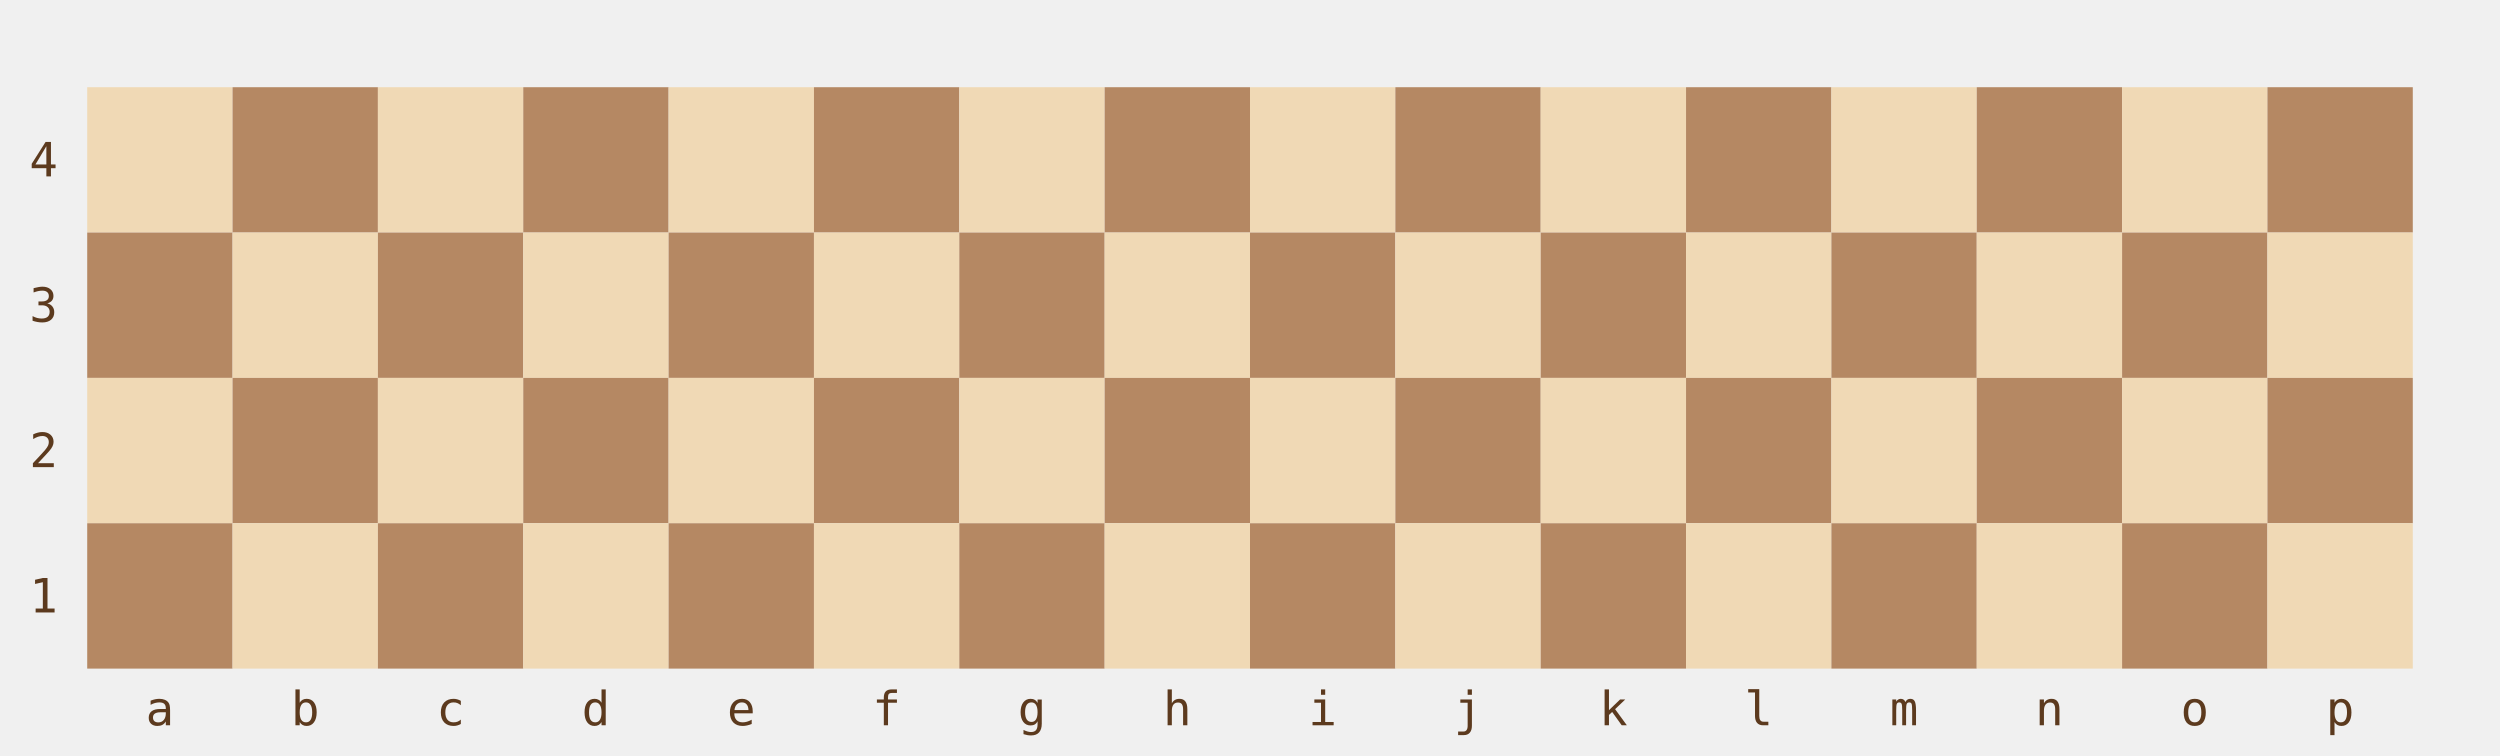
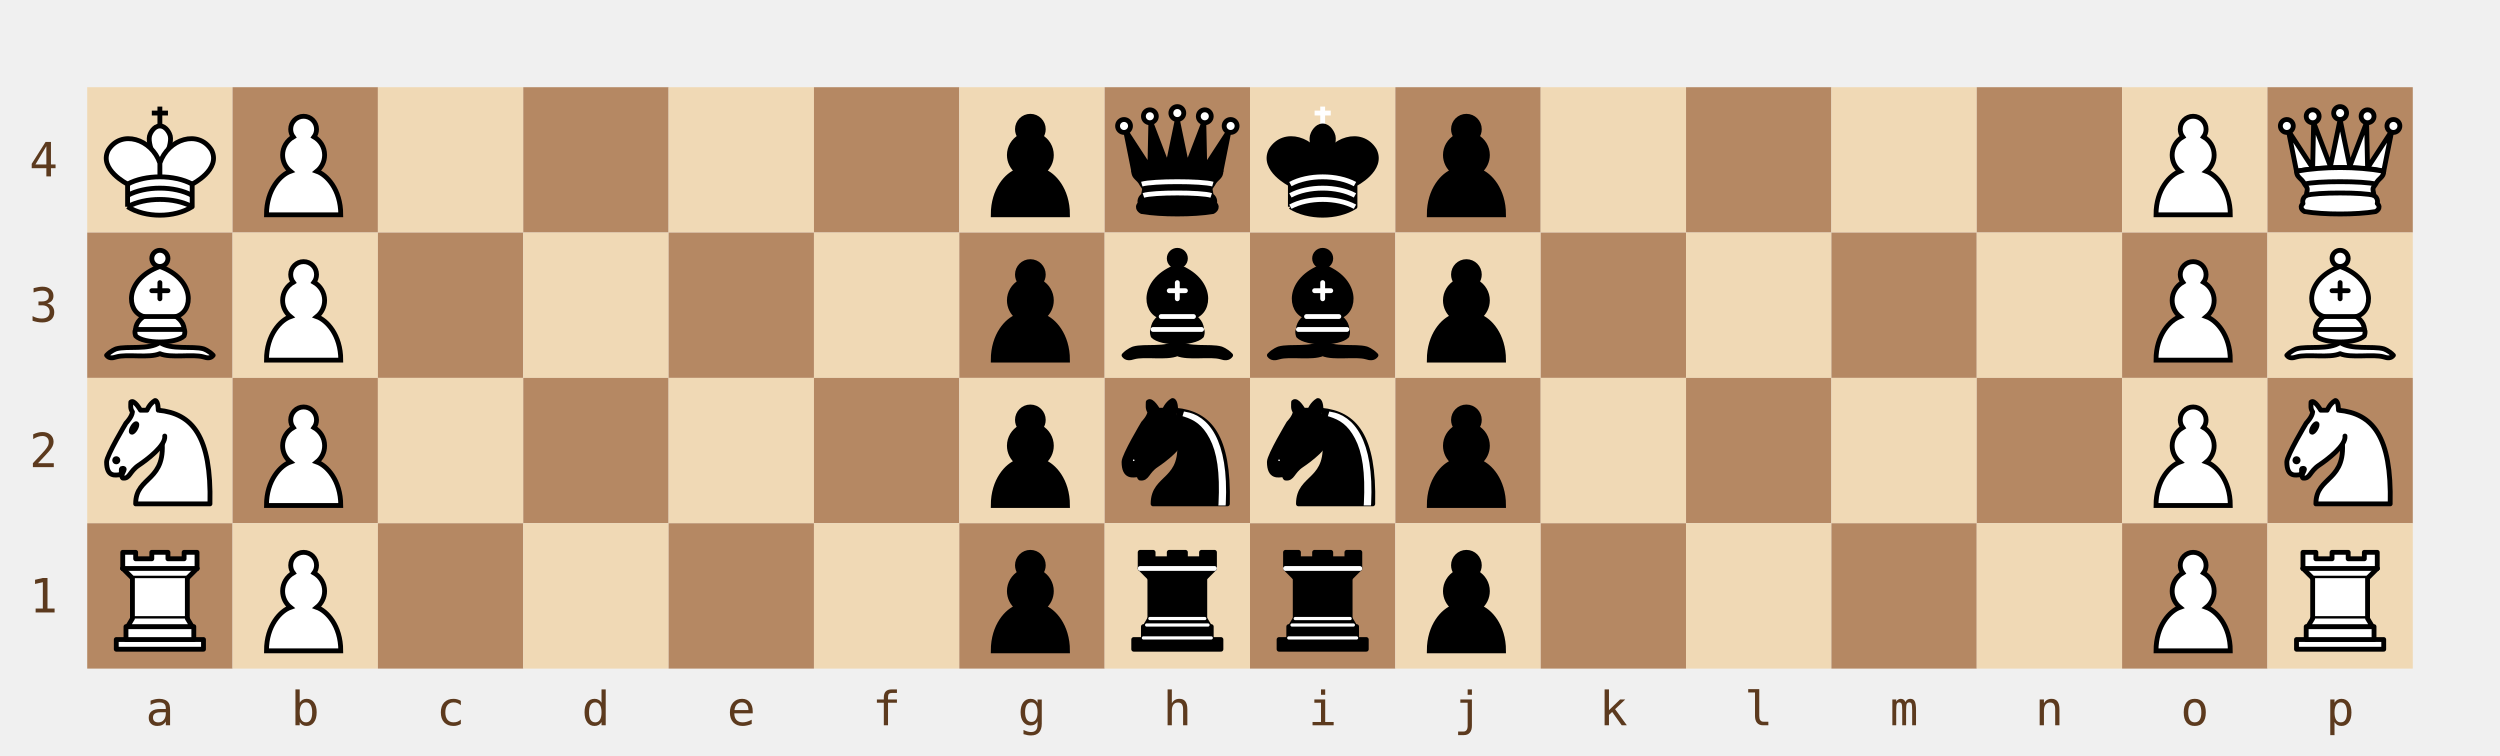
<svg xmlns="http://www.w3.org/2000/svg" viewBox="0 0 688 208" width="688" height="208">
+   <defs>
+     <symbol id="piece-mce-chess-wK" viewBox="0 0 45 45">
+       <g style="fill:#fff;stroke:#000;stroke-width:1.5;stroke-linejoin:round">
+         <path d="M 22.5,11.63 L 22.5,6" style="fill:none;stroke-linejoin:miter" />
+         <path d="M 20,8 L 25,8" style="fill:none;stroke-linejoin:miter" />
+         <path d="M 22.5,25 C 22.5,25 27,17.5 25.5,14.5 C 25.5,14.5 24.5,12 22.5,12 C 20.5,12 19.5,14.5 19.5,14.5 C 18,17.5 22.5,25 22.5,25" />
+         <path d="M 12.5,37 C 18,40.5 27,40.5 32.5,37 L 32.5,30 C 32.5,30 41.5,25.5 38.5,19.5 C 34.5,13 25,16 22.5,23.5 L 22.5,27 L 22.5,23.5 C 20,16 10.5,13 6.5,19.5 C 3.5,25.5 12.5,30 12.5,30 L 12.5,37" />
+         <path d="M 12.5,30 C 18,27 27,27 32.5,30" />
+         <path d="M 12.5,33.5 C 18,30.5 27,30.5 32.5,33.5" />
+         <path d="M 12.5,37 C 18,34 27,34 32.5,37" />
+       </g>
+     </symbol>
+     <symbol id="piece-mce-chess-wP" viewBox="0 0 45 45">
+       <path d="M 22,9 C 19.79,9 18,10.79 18,13 C 18,13.89 18.29,14.71 18.78,15.38 C 16.83,16.5 15.5,18.59 15.5,21 C 15.5,23.03 16.44,24.84 17.91,26.03 C 14.91,27.09 10.5,31.58 10.5,39.5 L 33.5,39.5 C 33.5,31.58 29.09,27.09 26.09,26.03 C 27.56,24.84 28.5,23.03 28.5,21 C 28.5,18.59 27.17,16.5 25.22,15.38 C 25.71,14.71 26,13.89 26,13 C 26,10.79 24.21,9 22,9 z" style="fill:#fff;stroke:#000;stroke-width:1.5;stroke-linecap:round" />
+     </symbol>
+     <symbol id="piece-mce-chess-bP" viewBox="0 0 45 45">
+       <path d="M 22,9 C 19.79,9 18,10.79 18,13 C 18,13.89 18.29,14.71 18.78,15.38 C 16.83,16.5 15.5,18.59 15.5,21 C 15.5,23.03 16.44,24.84 17.91,26.03 C 14.91,27.09 10.5,31.58 10.5,39.5 L 33.5,39.5 C 33.5,31.58 29.09,27.09 26.09,26.03 C 27.56,24.84 28.5,23.03 28.5,21 C 28.5,18.59 27.17,16.5 25.22,15.38 C 25.71,14.71 26,13.89 26,13 C 26,10.79 24.21,9 22,9 z" style="fill:#000;stroke:#000;stroke-width:1.5;stroke-linecap:round" />
+     </symbol>
+     <symbol id="piece-mce-chess-bQ" viewBox="0 0 45 45">
+       <g style="fill:#000;stroke:#000;stroke-width:1.5;stroke-linejoin:round">
+         <path d="M 9,26 C 17.5,24.5 30,24.5 36,26 L 38.5,13.5 L 31,25 L 30.7,10.9 L 25.5,24.5 L 22.5,10 L 19.5,24.5 L 14.3,10.9 L 14,25 L 6.5,13.5 L 9,26 z" />
+         <path d="M 9,26 C 9,28 10.5,28 11.5,30 C 12.5,31.5 12.5,31 12,33.5 C 10.5,34.5 11,36 11,36 C 9.5,37.5 11.5,38.5 11.5,38.5 C 17.5,39.5 27.5,39.5 33.5,38.5 C 33.5,38.5 35.5,37.5 34,36 C 34,36 34.5,34.5 33,33.5 C 32.5,31 32.5,31.5 33.5,30 C 34.5,28 36,28 36,26 C 27.5,24.5 17.5,24.5 9,26 z" />
+         <path d="M 11.5,30 C 15,29 30,29 33.5,30" style="fill:none;stroke:#fff" />
+         <path d="M 12,33.5 C 15,32.5 30,32.5 33,33.5" style="fill:none;stroke:#fff" />
+         <circle cx="6" cy="12" r="2" style="fill:#fff" />
+         <circle cx="14" cy="9" r="2" style="fill:#fff" />
+         <circle cx="22.5" cy="8" r="2" style="fill:#fff" />
+         <circle cx="31" cy="9" r="2" style="fill:#fff" />
+         <circle cx="39" cy="12" r="2" style="fill:#fff" />
+       </g>
+     </symbol>
+     <symbol id="piece-mce-chess-bK" viewBox="0 0 45 45">
+       <g style="fill:#000;stroke:#000;stroke-width:1.5;stroke-linejoin:round">
+         <path d="M 22.5,11.63 L 22.5,6" style="fill:none;stroke:#fff;stroke-linejoin:miter" />
+         <path d="M 20,8 L 25,8" style="fill:none;stroke:#fff;stroke-linejoin:miter" />
+         <path d="M 22.5,25 C 22.5,25 27,17.5 25.5,14.5 C 25.5,14.5 24.5,12 22.5,12 C 20.5,12 19.5,14.5 19.5,14.5 C 18,17.5 22.5,25 22.5,25" />
+         <path d="M 12.5,37 C 18,40.5 27,40.5 32.5,37 L 32.5,30 C 32.5,30 41.5,25.5 38.5,19.5 C 34.5,13 25,16 22.5,23.5 L 22.5,27 L 22.5,23.5 C 20,16 10.5,13 6.5,19.5 C 3.5,25.5 12.5,30 12.5,30 L 12.5,37" />
+         <path d="M 12.5,30 C 18,27 27,27 32.5,30" style="fill:none;stroke:#fff" />
+         <path d="M 12.5,33.5 C 18,30.5 27,30.5 32.5,33.5" style="fill:none;stroke:#fff" />
+         <path d="M 12.5,37 C 18,34 27,34 32.5,37" style="fill:none;stroke:#fff" />
+       </g>
+     </symbol>
+     <symbol id="piece-mce-chess-wQ" viewBox="0 0 45 45">
+       <g style="fill:#fff;stroke:#000;stroke-width:1.5;stroke-linejoin:round">
+         <path d="M 9,26 C 17.5,24.5 30,24.5 36,26 L 38.5,13.5 L 31,25 L 30.7,10.9 L 25.5,24.5 L 22.5,10 L 19.5,24.5 L 14.3,10.9 L 14,25 L 6.5,13.5 L 9,26 z" />
+         <path d="M 9,26 C 9,28 10.5,28 11.5,30 C 12.5,31.5 12.5,31 12,33.5 C 10.5,34.5 11,36 11,36 C 9.5,37.5 11.5,38.5 11.5,38.5 C 17.5,39.5 27.5,39.5 33.5,38.5 C 33.5,38.5 35.5,37.5 34,36 C 34,36 34.5,34.5 33,33.5 C 32.5,31 32.5,31.5 33.5,30 C 34.5,28 36,28 36,26 C 27.5,24.5 17.5,24.5 9,26 z" />
+         <path d="M 11.5,30 C 15,29 30,29 33.5,30" style="fill:none" />
+         <path d="M 12,33.5 C 15,32.5 30,32.5 33,33.5" style="fill:none" />
+         <circle cx="6" cy="12" r="2" />
+         <circle cx="14" cy="9" r="2" />
+         <circle cx="22.5" cy="8" r="2" />
+         <circle cx="31" cy="9" r="2" />
+         <circle cx="39" cy="12" r="2" />
+       </g>
+     </symbol>
+     <symbol id="piece-mce-chess-wB" viewBox="0 0 45 45">
+       <g style="fill:none;stroke:#000;stroke-width:1.5;stroke-linecap:round;stroke-linejoin:round">
+         <g style="fill:#fff;stroke-linecap:butt">
+           <path d="M 9,36 C 12.39,35.03 19.11,36.43 22.5,34 C 25.89,36.43 32.61,35.03 36,36 C 36,36 37.65,36.54 39,38 C 38.32,38.97 37.2,38.91 36,38.5 C 32.61,37.53 25.89,38.96 22.5,37.5 C 19.11,38.96 12.39,37.53 9,38.5 C 7.8,38.91 6.68,38.97 6,38 C 7.35,36.54 9,36 9,36 z" />
+           <path d="M 15,32 C 17.5,34.5 27.5,34.5 30,32 C 30.5,30.5 30,30 30,30 C 30,27.5 27.5,26 27.5,26 C 33,24.5 33.5,14.5 22.5,10.5 C 11.5,14.5 12,24.5 17.5,26 C 17.5,26 15,27.5 15,30 C 15,30 14.5,30.5 15,32 z" />
+           <path d="M 25,8 A 2.5,2.5 0 1 1 20,8 A 2.5,2.5 0 1 1 25,8 z" />
+         </g>
+         <path d="M 17.5,26 L 27.5,26 M 15,30 L 30,30 M 22.5,15.5 L 22.5,20.5 M 20,18 L 25,18" style="fill:none;stroke:#000;stroke-linejoin:miter" />
+       </g>
+     </symbol>
+     <symbol id="piece-mce-chess-bB" viewBox="0 0 45 45">
+       <g style="fill:none;stroke:#000;stroke-width:1.5;stroke-linecap:round;stroke-linejoin:round">
+         <g style="fill:#000;stroke-linecap:butt">
+           <path d="M 9,36 C 12.39,35.03 19.11,36.43 22.5,34 C 25.89,36.43 32.61,35.03 36,36 C 36,36 37.65,36.54 39,38 C 38.32,38.97 37.2,38.91 36,38.5 C 32.61,37.53 25.89,38.96 22.5,37.5 C 19.11,38.96 12.39,37.53 9,38.5 C 7.8,38.91 6.68,38.97 6,38 C 7.35,36.54 9,36 9,36 z" />
+           <path d="M 15,32 C 17.5,34.5 27.5,34.5 30,32 C 30.5,30.5 30,30 30,30 C 30,27.5 27.5,26 27.5,26 C 33,24.5 33.5,14.5 22.5,10.5 C 11.5,14.5 12,24.5 17.5,26 C 17.5,26 15,27.5 15,30 C 15,30 14.5,30.5 15,32 z" />
+           <path d="M 25,8 A 2.5,2.5 0 1 1 20,8 A 2.5,2.5 0 1 1 25,8 z" />
+         </g>
+         <path d="M 17.5,26 L 27.5,26 M 15,30 L 30,30 M 22.5,15.5 L 22.5,20.5 M 20,18 L 25,18" style="fill:none;stroke:#fff;stroke-linejoin:miter" />
+       </g>
+     </symbol>
+     <symbol id="piece-mce-chess-wN" viewBox="0 0 45 45">
+       <g style="fill:none;stroke:#000;stroke-width:1.5;stroke-linecap:round;stroke-linejoin:round">
+         <path d="M 22,10 C 32.5,11 38.5,18 38,39 L 15,39 C 15,30 25,32.5 23,18" style="fill:#fff" />
+         <path d="M 24,18 C 24.38,20.91 18.45,25.37 16,27 C 13,29 13.18,31.34 11,31 C 9.958,30.06 12.41,27.96 11,28 C 10,28 11.19,29.23 10,30 C 9,30 5.997,31 6,26 C 6,24 12,14 12,14 C 12,14 13.89,12.1 14,10.5 C 13.27,9.506 13.5,8.5 13.5,7.5 C 14.5,6.5 16.5,10 16.5,10 L 18.5,10 C 18.5,10 19.28,8.008 21,7 C 22,7 22,10 22,10" style="fill:#fff" />
+         <path d="M 9.5,25.5 A 0.5,0.5 0 1 1 8.5,25.5 A 0.5,0.5 0 1 1 9.5,25.5 z" style="fill:#000" />
+         <path d="M 15,15.5 A 0.5,1.5 0 1 1 14,15.5 A 0.5,1.5 0 1 1 15,15.5 z" transform="matrix(0.866,0.5,-0.5,0.866,9.693,-5.173)" style="fill:#000" />
+       </g>
+     </symbol>
+     <symbol id="piece-mce-chess-bN" viewBox="0 0 45 45">
+       <g style="fill:none;stroke:#000;stroke-width:1.5;stroke-linecap:round;stroke-linejoin:round">
+         <path d="M 22,10 C 32.5,11 38.5,18 38,39 L 15,39 C 15,30 25,32.5 23,18" style="fill:#000" />
+         <path d="M 24,18 C 24.38,20.91 18.45,25.37 16,27 C 13,29 13.18,31.34 11,31 C 9.958,30.06 12.41,27.96 11,28 C 10,28 11.19,29.23 10,30 C 9,30 5.997,31 6,26 C 6,24 12,14 12,14 C 12,14 13.89,12.1 14,10.5 C 13.27,9.506 13.5,8.5 13.5,7.5 C 14.5,6.5 16.5,10 16.5,10 L 18.5,10 C 18.5,10 19.28,8.008 21,7 C 22,7 22,10 22,10" style="fill:#000" />
+         <path d="M 9.5,25.5 A 0.5,0.5 0 1 1 8.5,25.5 A 0.5,0.5 0 1 1 9.5,25.5 z" style="fill:#fff" />
+         <path d="M 15,15.5 A 0.5,1.5 0 1 1 14,15.5 A 0.5,1.5 0 1 1 15,15.5 z" transform="matrix(0.866,0.5,-0.5,0.866,9.693,-5.173)" style="fill:#fff" />
+         <path d="M 24.55,10.4 L 24.1,11.85 L 24.6,12 C 27.75,13 30.25,14.49 32.5,18.75 C 34.75,23.01 35.75,29.06 35.25,39 L 35.2,39.5 L 37.45,39.5 L 37.5,39 C 38,28.94 36.62,22.15 34.25,17.66 C 31.88,13.17 28.46,11.02 25.06,10.5 L 24.55,10.4 z" style="fill:#fff;stroke:none" />
+       </g>
+     </symbol>
+     <symbol id="piece-mce-chess-wR" viewBox="0 0 45 45">
+       <g style="fill:#fff;stroke:#000;stroke-width:1.5;stroke-linecap:round;stroke-linejoin:round">
+         <path d="M 9,39 L 36,39 L 36,36 L 9,36 L 9,39 z" />
+         <path d="M 12,36 L 12,32 L 33,32 L 33,36 L 12,36 z" />
+         <path d="M 11,14 L 11,9 L 15,9 L 15,11 L 20,11 L 20,9 L 25,9 L 25,11 L 30,11 L 30,9 L 34,9 L 34,14" />
+         <path d="M 34,14 L 31,17 L 14,17 L 11,14" />
+         <path d="M 31,17 L 31,29.5 L 14,29.5 L 14,17" />
+         <path d="M 31,29.5 L 32.5,32 L 12.5,32 L 14,29.5" />
+         <path d="M 11,14 L 34,14" style="fill:none" />
+       </g>
+     </symbol>
+     <symbol id="piece-mce-chess-bR" viewBox="0 0 45 45">
+       <g style="fill:#000;stroke:#000;stroke-width:1.5;stroke-linecap:round;stroke-linejoin:round">
+         <path d="M 9,39 L 36,39 L 36,36 L 9,36 L 9,39 z" />
+         <path d="M 12,36 L 12,32 L 33,32 L 33,36 L 12,36 z" />
+         <path d="M 11,14 L 11,9 L 15,9 L 15,11 L 20,11 L 20,9 L 25,9 L 25,11 L 30,11 L 30,9 L 34,9 L 34,14" />
+         <path d="M 34,14 L 31,17 L 14,17 L 11,14" />
+         <path d="M 31,17 L 31,29.5 L 14,29.5 L 14,17" />
+         <path d="M 31,29.5 L 32.5,32 L 12.5,32 L 14,29.5" />
+         <path d="M 11,14 L 34,14" style="fill:none;stroke:#fff;stroke-linejoin:miter" />
+         <path d="M 12,35.5 L 33,35.5" style="fill:none;stroke:#fff;stroke-width:1" />
+         <path d="M 13,31.5 L 32,31.5" style="fill:none;stroke:#fff;stroke-width:1" />
+         <path d="M 14,29.5 L 31,29.5" style="fill:none;stroke:#fff;stroke-width:1" />
+       </g>
+     </symbol>
+   </defs>
  <rect x="24" y="24" width="40" height="40" fill="#f0d9b5" data-sq="a4" class="board-cell" />
  <rect x="64" y="24" width="40" height="40" fill="#b58863" data-sq="b4" class="board-cell" />
  <rect x="104" y="24" width="40" height="40" fill="#f0d9b5" data-sq="c4" class="board-cell" />
  <rect x="144" y="24" width="40" height="40" fill="#b58863" data-sq="d4" class="board-cell" />
  <rect x="184" y="24" width="40" height="40" fill="#f0d9b5" data-sq="e4" class="board-cell" />
  <rect x="224" y="24" width="40" height="40" fill="#b58863" data-sq="f4" class="board-cell" />
  <rect x="264" y="24" width="40" height="40" fill="#f0d9b5" data-sq="g4" class="board-cell" />
  <rect x="304" y="24" width="40" height="40" fill="#b58863" data-sq="h4" class="board-cell" />
  <rect x="344" y="24" width="40" height="40" fill="#f0d9b5" data-sq="i4" class="board-cell" />
  <rect x="384" y="24" width="40" height="40" fill="#b58863" data-sq="j4" class="board-cell" />
  <rect x="424" y="24" width="40" height="40" fill="#f0d9b5" data-sq="k4" class="board-cell" />
  <rect x="464" y="24" width="40" height="40" fill="#b58863" data-sq="l4" class="board-cell" />
  <rect x="504" y="24" width="40" height="40" fill="#f0d9b5" data-sq="m4" class="board-cell" />
  <rect x="544" y="24" width="40" height="40" fill="#b58863" data-sq="n4" class="board-cell" />
  <rect x="584" y="24" width="40" height="40" fill="#f0d9b5" data-sq="o4" class="board-cell" />
  <rect x="624" y="24" width="40" height="40" fill="#b58863" data-sq="p4" class="board-cell" />
  <rect x="24" y="64" width="40" height="40" fill="#b58863" data-sq="a3" class="board-cell" />
  <rect x="64" y="64" width="40" height="40" fill="#f0d9b5" data-sq="b3" class="board-cell" />
  <rect x="104" y="64" width="40" height="40" fill="#b58863" data-sq="c3" class="board-cell" />
  <rect x="144" y="64" width="40" height="40" fill="#f0d9b5" data-sq="d3" class="board-cell" />
  <rect x="184" y="64" width="40" height="40" fill="#b58863" data-sq="e3" class="board-cell" />
  <rect x="224" y="64" width="40" height="40" fill="#f0d9b5" data-sq="f3" class="board-cell" />
  <rect x="264" y="64" width="40" height="40" fill="#b58863" data-sq="g3" class="board-cell" />
  <rect x="304" y="64" width="40" height="40" fill="#f0d9b5" data-sq="h3" class="board-cell" />
  <rect x="344" y="64" width="40" height="40" fill="#b58863" data-sq="i3" class="board-cell" />
  <rect x="384" y="64" width="40" height="40" fill="#f0d9b5" data-sq="j3" class="board-cell" />
  <rect x="424" y="64" width="40" height="40" fill="#b58863" data-sq="k3" class="board-cell" />
  <rect x="464" y="64" width="40" height="40" fill="#f0d9b5" data-sq="l3" class="board-cell" />
  <rect x="504" y="64" width="40" height="40" fill="#b58863" data-sq="m3" class="board-cell" />
  <rect x="544" y="64" width="40" height="40" fill="#f0d9b5" data-sq="n3" class="board-cell" />
  <rect x="584" y="64" width="40" height="40" fill="#b58863" data-sq="o3" class="board-cell" />
  <rect x="624" y="64" width="40" height="40" fill="#f0d9b5" data-sq="p3" class="board-cell" />
  <rect x="24" y="104" width="40" height="40" fill="#f0d9b5" data-sq="a2" class="board-cell" />
  <rect x="64" y="104" width="40" height="40" fill="#b58863" data-sq="b2" class="board-cell" />
  <rect x="104" y="104" width="40" height="40" fill="#f0d9b5" data-sq="c2" class="board-cell" />
  <rect x="144" y="104" width="40" height="40" fill="#b58863" data-sq="d2" class="board-cell" />
  <rect x="184" y="104" width="40" height="40" fill="#f0d9b5" data-sq="e2" class="board-cell" />
  <rect x="224" y="104" width="40" height="40" fill="#b58863" data-sq="f2" class="board-cell" />
  <rect x="264" y="104" width="40" height="40" fill="#f0d9b5" data-sq="g2" class="board-cell" />
  <rect x="304" y="104" width="40" height="40" fill="#b58863" data-sq="h2" class="board-cell" />
  <rect x="344" y="104" width="40" height="40" fill="#f0d9b5" data-sq="i2" class="board-cell" />
  <rect x="384" y="104" width="40" height="40" fill="#b58863" data-sq="j2" class="board-cell" />
  <rect x="424" y="104" width="40" height="40" fill="#f0d9b5" data-sq="k2" class="board-cell" />
  <rect x="464" y="104" width="40" height="40" fill="#b58863" data-sq="l2" class="board-cell" />
  <rect x="504" y="104" width="40" height="40" fill="#f0d9b5" data-sq="m2" class="board-cell" />
  <rect x="544" y="104" width="40" height="40" fill="#b58863" data-sq="n2" class="board-cell" />
  <rect x="584" y="104" width="40" height="40" fill="#f0d9b5" data-sq="o2" class="board-cell" />
  <rect x="624" y="104" width="40" height="40" fill="#b58863" data-sq="p2" class="board-cell" />
  <rect x="24" y="144" width="40" height="40" fill="#b58863" data-sq="a1" class="board-cell" />
  <rect x="64" y="144" width="40" height="40" fill="#f0d9b5" data-sq="b1" class="board-cell" />
  <rect x="104" y="144" width="40" height="40" fill="#b58863" data-sq="c1" class="board-cell" />
  <rect x="144" y="144" width="40" height="40" fill="#f0d9b5" data-sq="d1" class="board-cell" />
  <rect x="184" y="144" width="40" height="40" fill="#b58863" data-sq="e1" class="board-cell" />
  <rect x="224" y="144" width="40" height="40" fill="#f0d9b5" data-sq="f1" class="board-cell" />
  <rect x="264" y="144" width="40" height="40" fill="#b58863" data-sq="g1" class="board-cell" />
  <rect x="304" y="144" width="40" height="40" fill="#f0d9b5" data-sq="h1" class="board-cell" />
  <rect x="344" y="144" width="40" height="40" fill="#b58863" data-sq="i1" class="board-cell" />
  <rect x="384" y="144" width="40" height="40" fill="#f0d9b5" data-sq="j1" class="board-cell" />
  <rect x="424" y="144" width="40" height="40" fill="#b58863" data-sq="k1" class="board-cell" />
  <rect x="464" y="144" width="40" height="40" fill="#f0d9b5" data-sq="l1" class="board-cell" />
  <rect x="504" y="144" width="40" height="40" fill="#b58863" data-sq="m1" class="board-cell" />
  <rect x="544" y="144" width="40" height="40" fill="#f0d9b5" data-sq="n1" class="board-cell" />
  <rect x="584" y="144" width="40" height="40" fill="#b58863" data-sq="o1" class="board-cell" />
  <rect x="624" y="144" width="40" height="40" fill="#f0d9b5" data-sq="p1" class="board-cell" />
+   <g pointer-events="none">
+     <use href="#piece-mce-chess-wK" x="24" y="24" width="40" height="40" />
+     <use href="#piece-mce-chess-wP" x="64" y="24" width="40" height="40" />
+     <use href="#piece-mce-chess-bP" x="264" y="24" width="40" height="40" />
+     <use href="#piece-mce-chess-bQ" x="304" y="24" width="40" height="40" />
+     <use href="#piece-mce-chess-bK" x="344" y="24" width="40" height="40" />
+     <use href="#piece-mce-chess-bP" x="384" y="24" width="40" height="40" />
+     <use href="#piece-mce-chess-wP" x="584" y="24" width="40" height="40" />
+     <use href="#piece-mce-chess-wQ" x="624" y="24" width="40" height="40" />
+     <use href="#piece-mce-chess-wB" x="24" y="64" width="40" height="40" />
+     <use href="#piece-mce-chess-wP" x="64" y="64" width="40" height="40" />
+     <use href="#piece-mce-chess-bP" x="264" y="64" width="40" height="40" />
+     <use href="#piece-mce-chess-bB" x="304" y="64" width="40" height="40" />
+     <use href="#piece-mce-chess-bB" x="344" y="64" width="40" height="40" />
+     <use href="#piece-mce-chess-bP" x="384" y="64" width="40" height="40" />
+     <use href="#piece-mce-chess-wP" x="584" y="64" width="40" height="40" />
+     <use href="#piece-mce-chess-wB" x="624" y="64" width="40" height="40" />
+     <use href="#piece-mce-chess-wN" x="24" y="104" width="40" height="40" />
+     <use href="#piece-mce-chess-wP" x="64" y="104" width="40" height="40" />
+     <use href="#piece-mce-chess-bP" x="264" y="104" width="40" height="40" />
+     <use href="#piece-mce-chess-bN" x="304" y="104" width="40" height="40" />
+     <use href="#piece-mce-chess-bN" x="344" y="104" width="40" height="40" />
+     <use href="#piece-mce-chess-bP" x="384" y="104" width="40" height="40" />
+     <use href="#piece-mce-chess-wP" x="584" y="104" width="40" height="40" />
+     <use href="#piece-mce-chess-wN" x="624" y="104" width="40" height="40" />
+     <use href="#piece-mce-chess-wR" x="24" y="144" width="40" height="40" />
+     <use href="#piece-mce-chess-wP" x="64" y="144" width="40" height="40" />
+     <use href="#piece-mce-chess-bP" x="264" y="144" width="40" height="40" />
+     <use href="#piece-mce-chess-bR" x="304" y="144" width="40" height="40" />
+     <use href="#piece-mce-chess-bR" x="344" y="144" width="40" height="40" />
+     <use href="#piece-mce-chess-bP" x="384" y="144" width="40" height="40" />
+     <use href="#piece-mce-chess-wP" x="584" y="144" width="40" height="40" />
+     <use href="#piece-mce-chess-wR" x="624" y="144" width="40" height="40" />
+   </g>
  <text x="44" y="199.6" text-anchor="middle" font-size="13" fill="#5c3a1e" font-family="monospace">a</text>
  <text x="84" y="199.6" text-anchor="middle" font-size="13" fill="#5c3a1e" font-family="monospace">b</text>
  <text x="124" y="199.6" text-anchor="middle" font-size="13" fill="#5c3a1e" font-family="monospace">c</text>
  <text x="164" y="199.6" text-anchor="middle" font-size="13" fill="#5c3a1e" font-family="monospace">d</text>
  <text x="204" y="199.6" text-anchor="middle" font-size="13" fill="#5c3a1e" font-family="monospace">e</text>
  <text x="244" y="199.6" text-anchor="middle" font-size="13" fill="#5c3a1e" font-family="monospace">f</text>
  <text x="284" y="199.6" text-anchor="middle" font-size="13" fill="#5c3a1e" font-family="monospace">g</text>
  <text x="324" y="199.6" text-anchor="middle" font-size="13" fill="#5c3a1e" font-family="monospace">h</text>
  <text x="364" y="199.6" text-anchor="middle" font-size="13" fill="#5c3a1e" font-family="monospace">i</text>
  <text x="404" y="199.6" text-anchor="middle" font-size="13" fill="#5c3a1e" font-family="monospace">j</text>
  <text x="444" y="199.6" text-anchor="middle" font-size="13" fill="#5c3a1e" font-family="monospace">k</text>
  <text x="484" y="199.6" text-anchor="middle" font-size="13" fill="#5c3a1e" font-family="monospace">l</text>
  <text x="524" y="199.6" text-anchor="middle" font-size="13" fill="#5c3a1e" font-family="monospace">m</text>
  <text x="564" y="199.6" text-anchor="middle" font-size="13" fill="#5c3a1e" font-family="monospace">n</text>
  <text x="604" y="199.6" text-anchor="middle" font-size="13" fill="#5c3a1e" font-family="monospace">o</text>
  <text x="644" y="199.6" text-anchor="middle" font-size="13" fill="#5c3a1e" font-family="monospace">p</text>
  <text x="12" y="48.55" text-anchor="middle" font-size="13" fill="#5c3a1e" font-family="monospace">4</text>
  <text x="12" y="88.55" text-anchor="middle" font-size="13" fill="#5c3a1e" font-family="monospace">3</text>
  <text x="12" y="128.55" text-anchor="middle" font-size="13" fill="#5c3a1e" font-family="monospace">2</text>
  <text x="12" y="168.55" text-anchor="middle" font-size="13" fill="#5c3a1e" font-family="monospace">1</text>
</svg>
